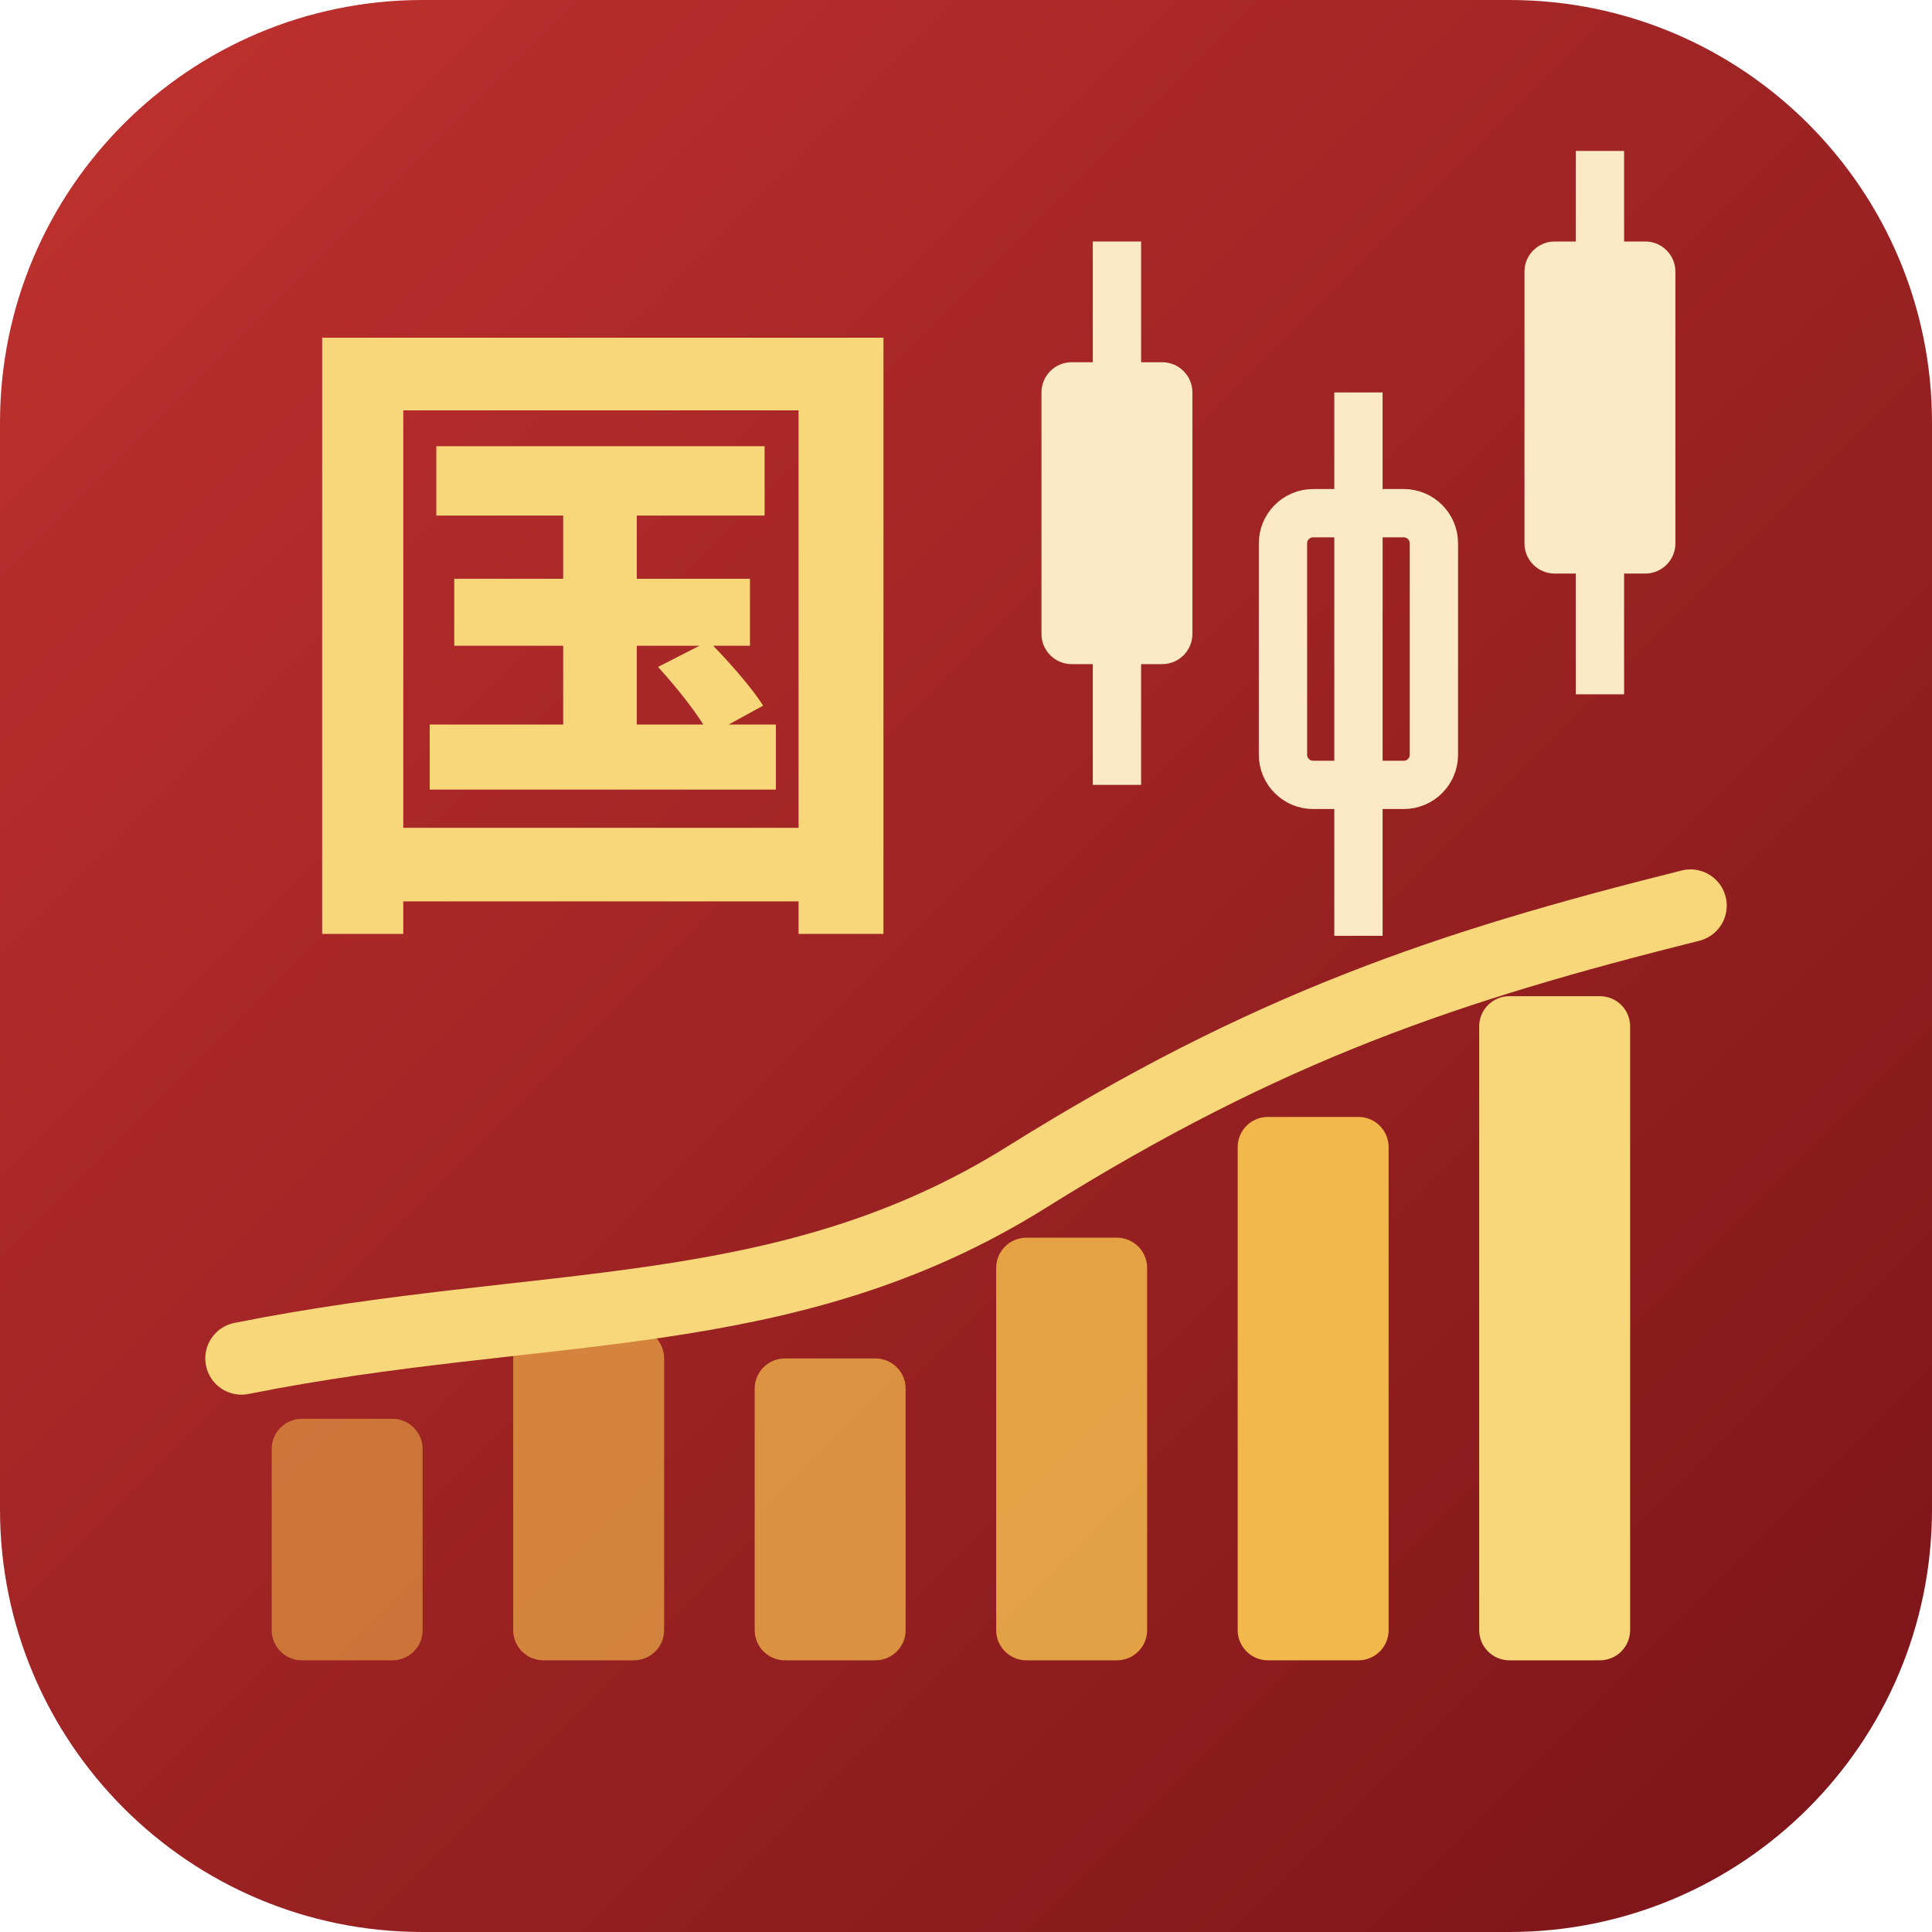
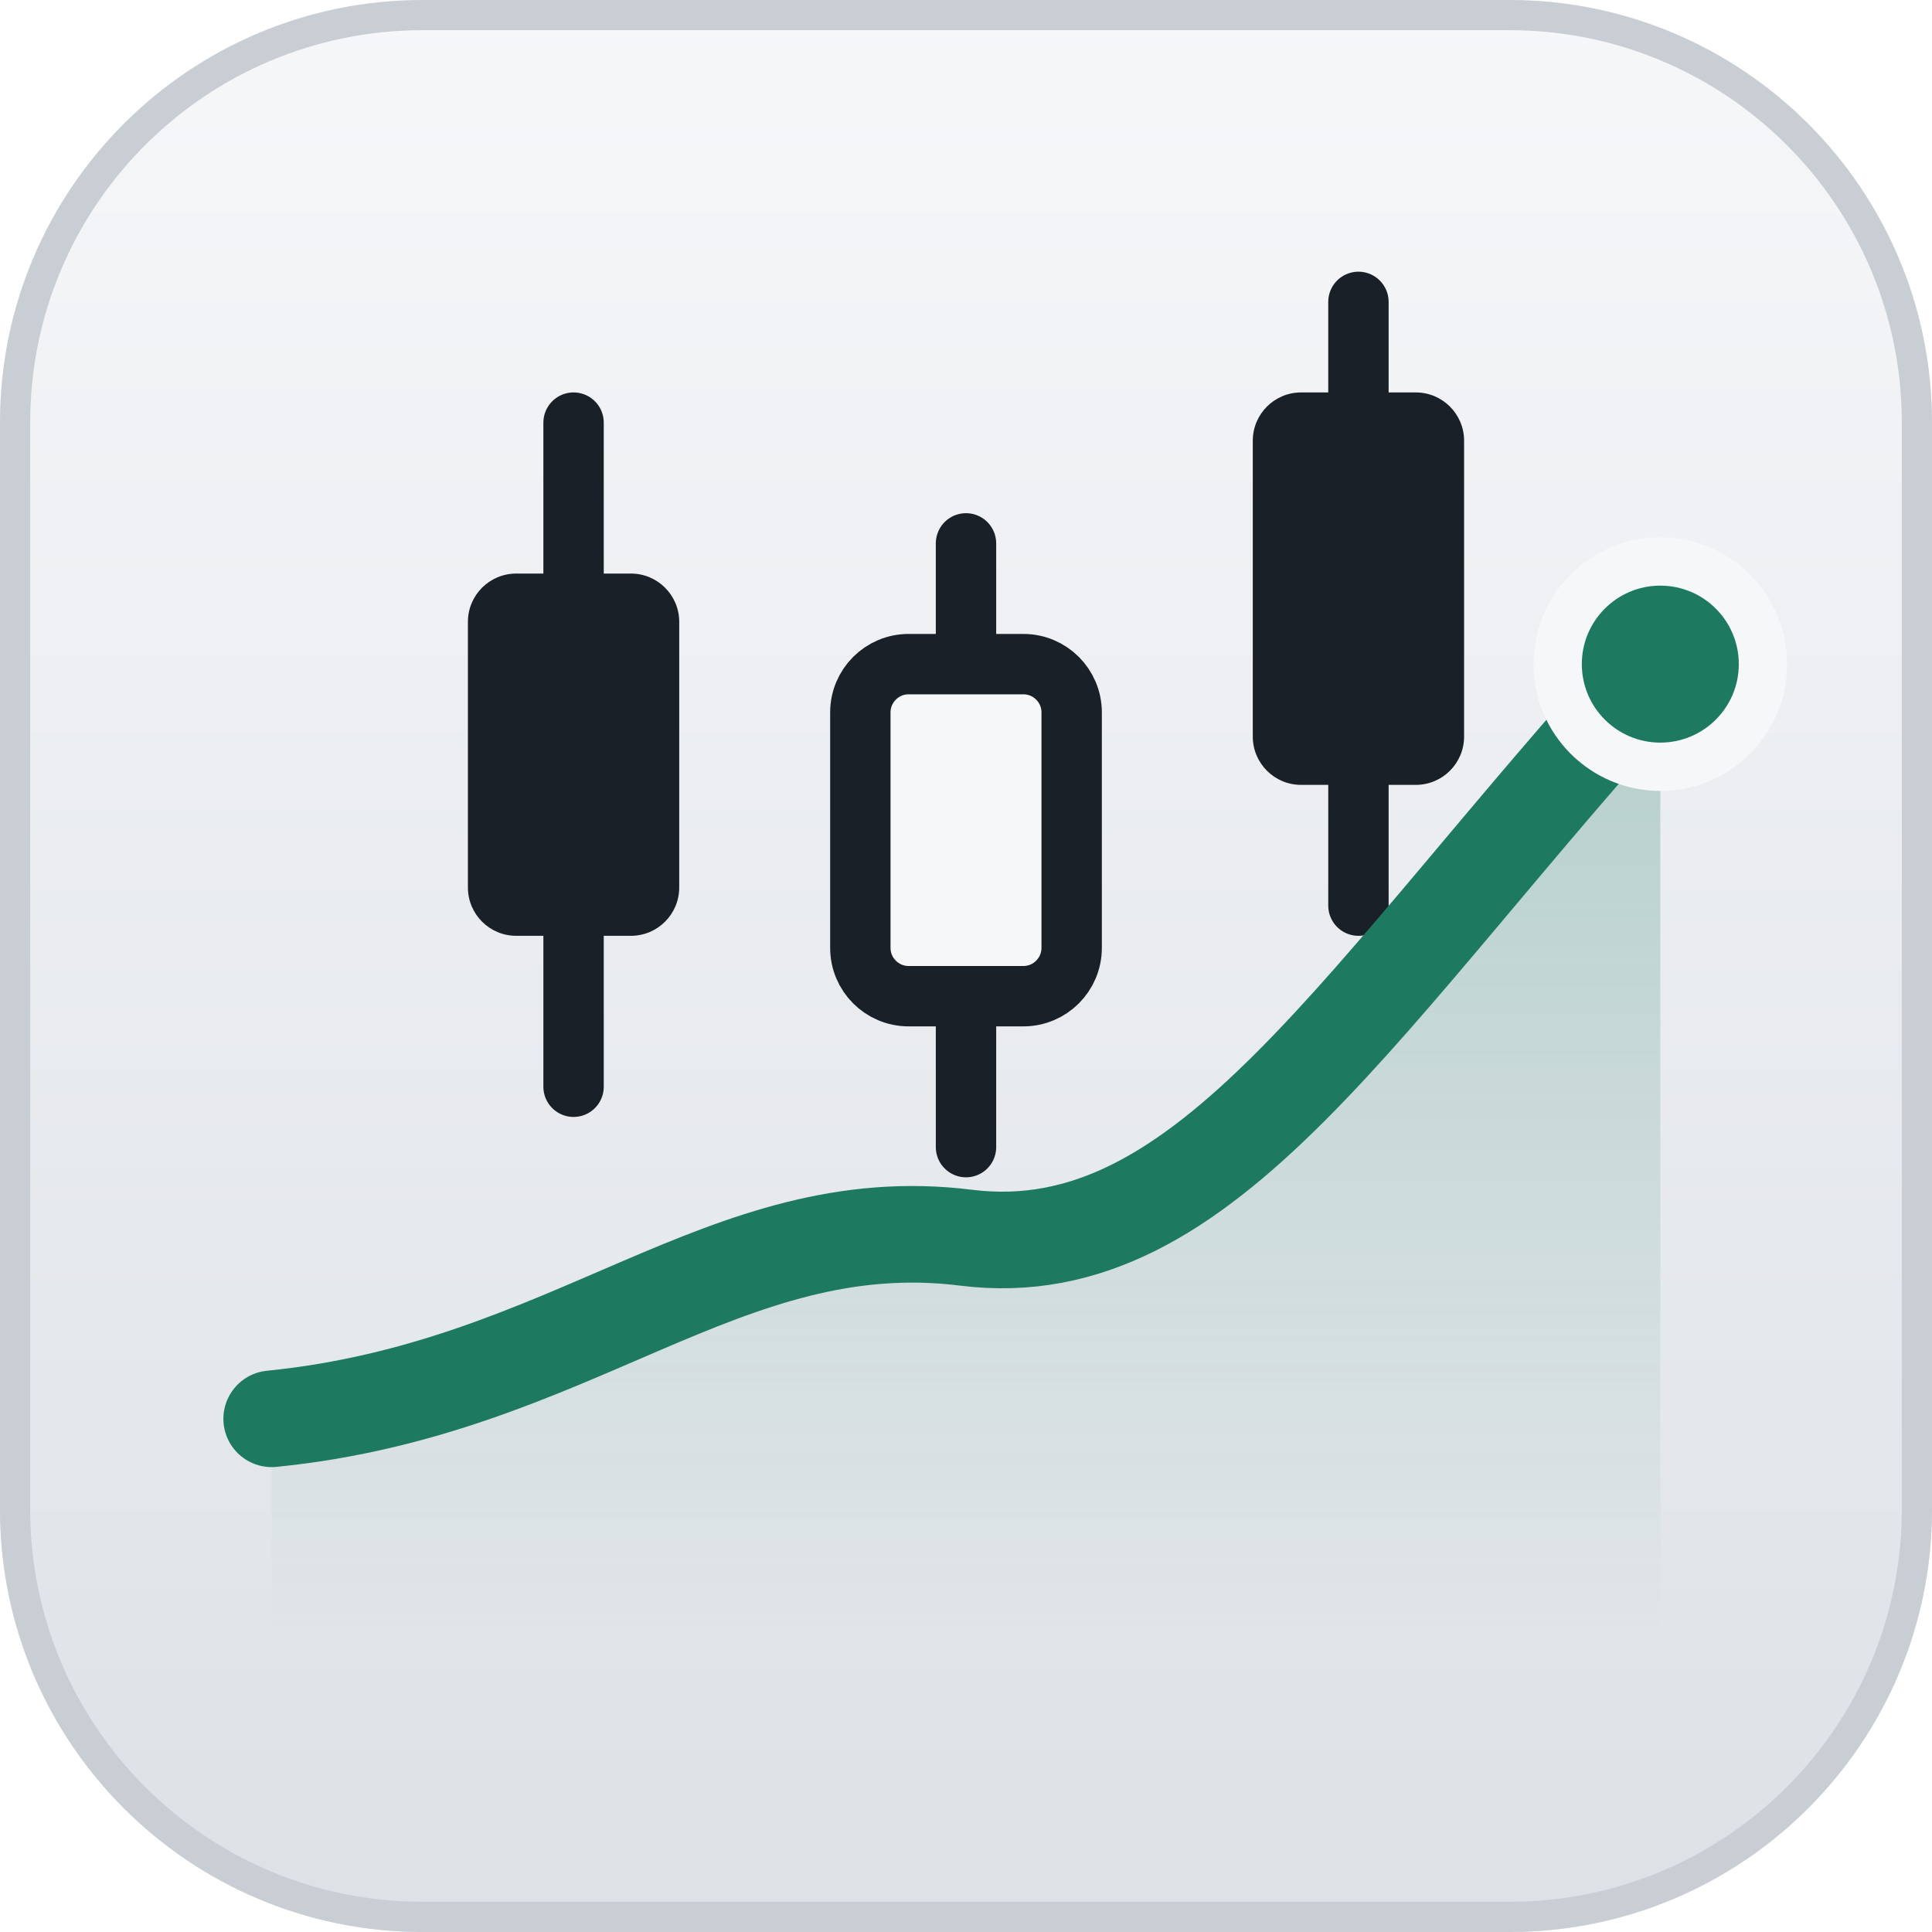
<svg xmlns="http://www.w3.org/2000/svg" width="1024" height="1024" viewBox="0 0 64 64">
  <defs>
-     <linearGradient id="bg" x1="0" y1="0" x2="1" y2="1">
-       <stop offset="0" stop-color="#c0322f" />
-       <stop offset="1" stop-color="#7a1418" />
+     <linearGradient id="ntbg" x1="0" y1="0" x2="0" y2="1">
+       <stop offset="0" stop-color="#f6f7f9" />
+       <stop offset="1" stop-color="#dde1e6" />
+     </linearGradient>
+     <linearGradient id="ntar" x1="0" y1="0" x2="0" y2="1">
+       <stop offset="0" stop-color="#1d7a60" stop-opacity=".28" />
+       <stop offset="1" stop-color="#1d7a60" stop-opacity="0" />
    </linearGradient>
  </defs>
-   <rect width="64" height="64" rx="14" fill="url(#bg)" />
-   <text x="9" y="29" font-family="PingFang SC, Hiragino Sans GB, sans-serif" font-weight="700" font-size="22" fill="#f7d77a">国</text>
-   <line x1="37" y1="8" x2="37" y2="26" stroke="#fbe9c6" stroke-width="1.6" />
-   <rect x="34.5" y="12" width="5" height="10" rx="1" fill="#fbe9c6" />
-   <line x1="45" y1="13" x2="45" y2="31" stroke="#fbe9c6" stroke-width="1.6" />
-   <rect x="42.5" y="17" width="5" height="9" rx="1" fill="none" stroke="#fbe9c6" stroke-width="1.6" />
-   <line x1="53" y1="5" x2="53" y2="23" stroke="#fbe9c6" stroke-width="1.6" />
-   <rect x="50.5" y="8" width="5" height="11" rx="1" fill="#fbe9c6" />
-   <rect x="9" y="47" width="5" height="8" rx="1" fill="#f2b84b" opacity=".55" />
-   <rect x="17" y="44" width="5" height="11" rx="1" fill="#f2b84b" opacity=".65" />
-   <rect x="25" y="45" width="5" height="10" rx="1" fill="#f2b84b" opacity=".75" />
-   <rect x="33" y="41" width="5" height="14" rx="1" fill="#f2b84b" opacity=".85" />
-   <rect x="41" y="37" width="5" height="18" rx="1" fill="#f2b84b" />
-   <rect x="49" y="33" width="5" height="22" rx="1" fill="#f7d77a" />
-   <path d="M8 45 C18 43, 26 44, 34 39 S48 32, 56 30" fill="none" stroke="#f7d77a" stroke-width="2.4" stroke-linecap="round" />
+   <rect width="64" height="64" rx="14" fill="url(#ntbg)" />
+   <rect x=".5" y=".5" width="63" height="63" rx="13.5" fill="none" stroke="#c9ced5" />
+   <path d="M9 47 C19 46, 24 40, 32 41 S45 33, 55 22 L55 54 L9 54 Z" fill="url(#ntar)" />
+   <line x1="19" y1="14" x2="19" y2="36" stroke="#1a2028" stroke-width="2" stroke-linecap="round" />
+   <rect x="15.5" y="19" width="7" height="12" rx="1.6" fill="#1a2028" />
+   <line x1="32" y1="18" x2="32" y2="38" stroke="#1a2028" stroke-width="2" stroke-linecap="round" />
+   <rect x="28.5" y="22" width="7" height="11" rx="1.6" fill="#f6f7f9" stroke="#1a2028" stroke-width="2" />
+   <line x1="45" y1="10" x2="45" y2="30" stroke="#1a2028" stroke-width="2" stroke-linecap="round" />
+   <rect x="41.5" y="13" width="7" height="13" rx="1.6" fill="#1a2028" />
+   <path d="M9 47 C19 46, 24 40, 32 41 S45 33, 55 22" fill="none" stroke="#1d7a60" stroke-width="3.2" stroke-linecap="round" />
+   <circle cx="55" cy="22" r="3.4" fill="#1d7a60" stroke="#f6f7f9" stroke-width="1.6" />
</svg>
